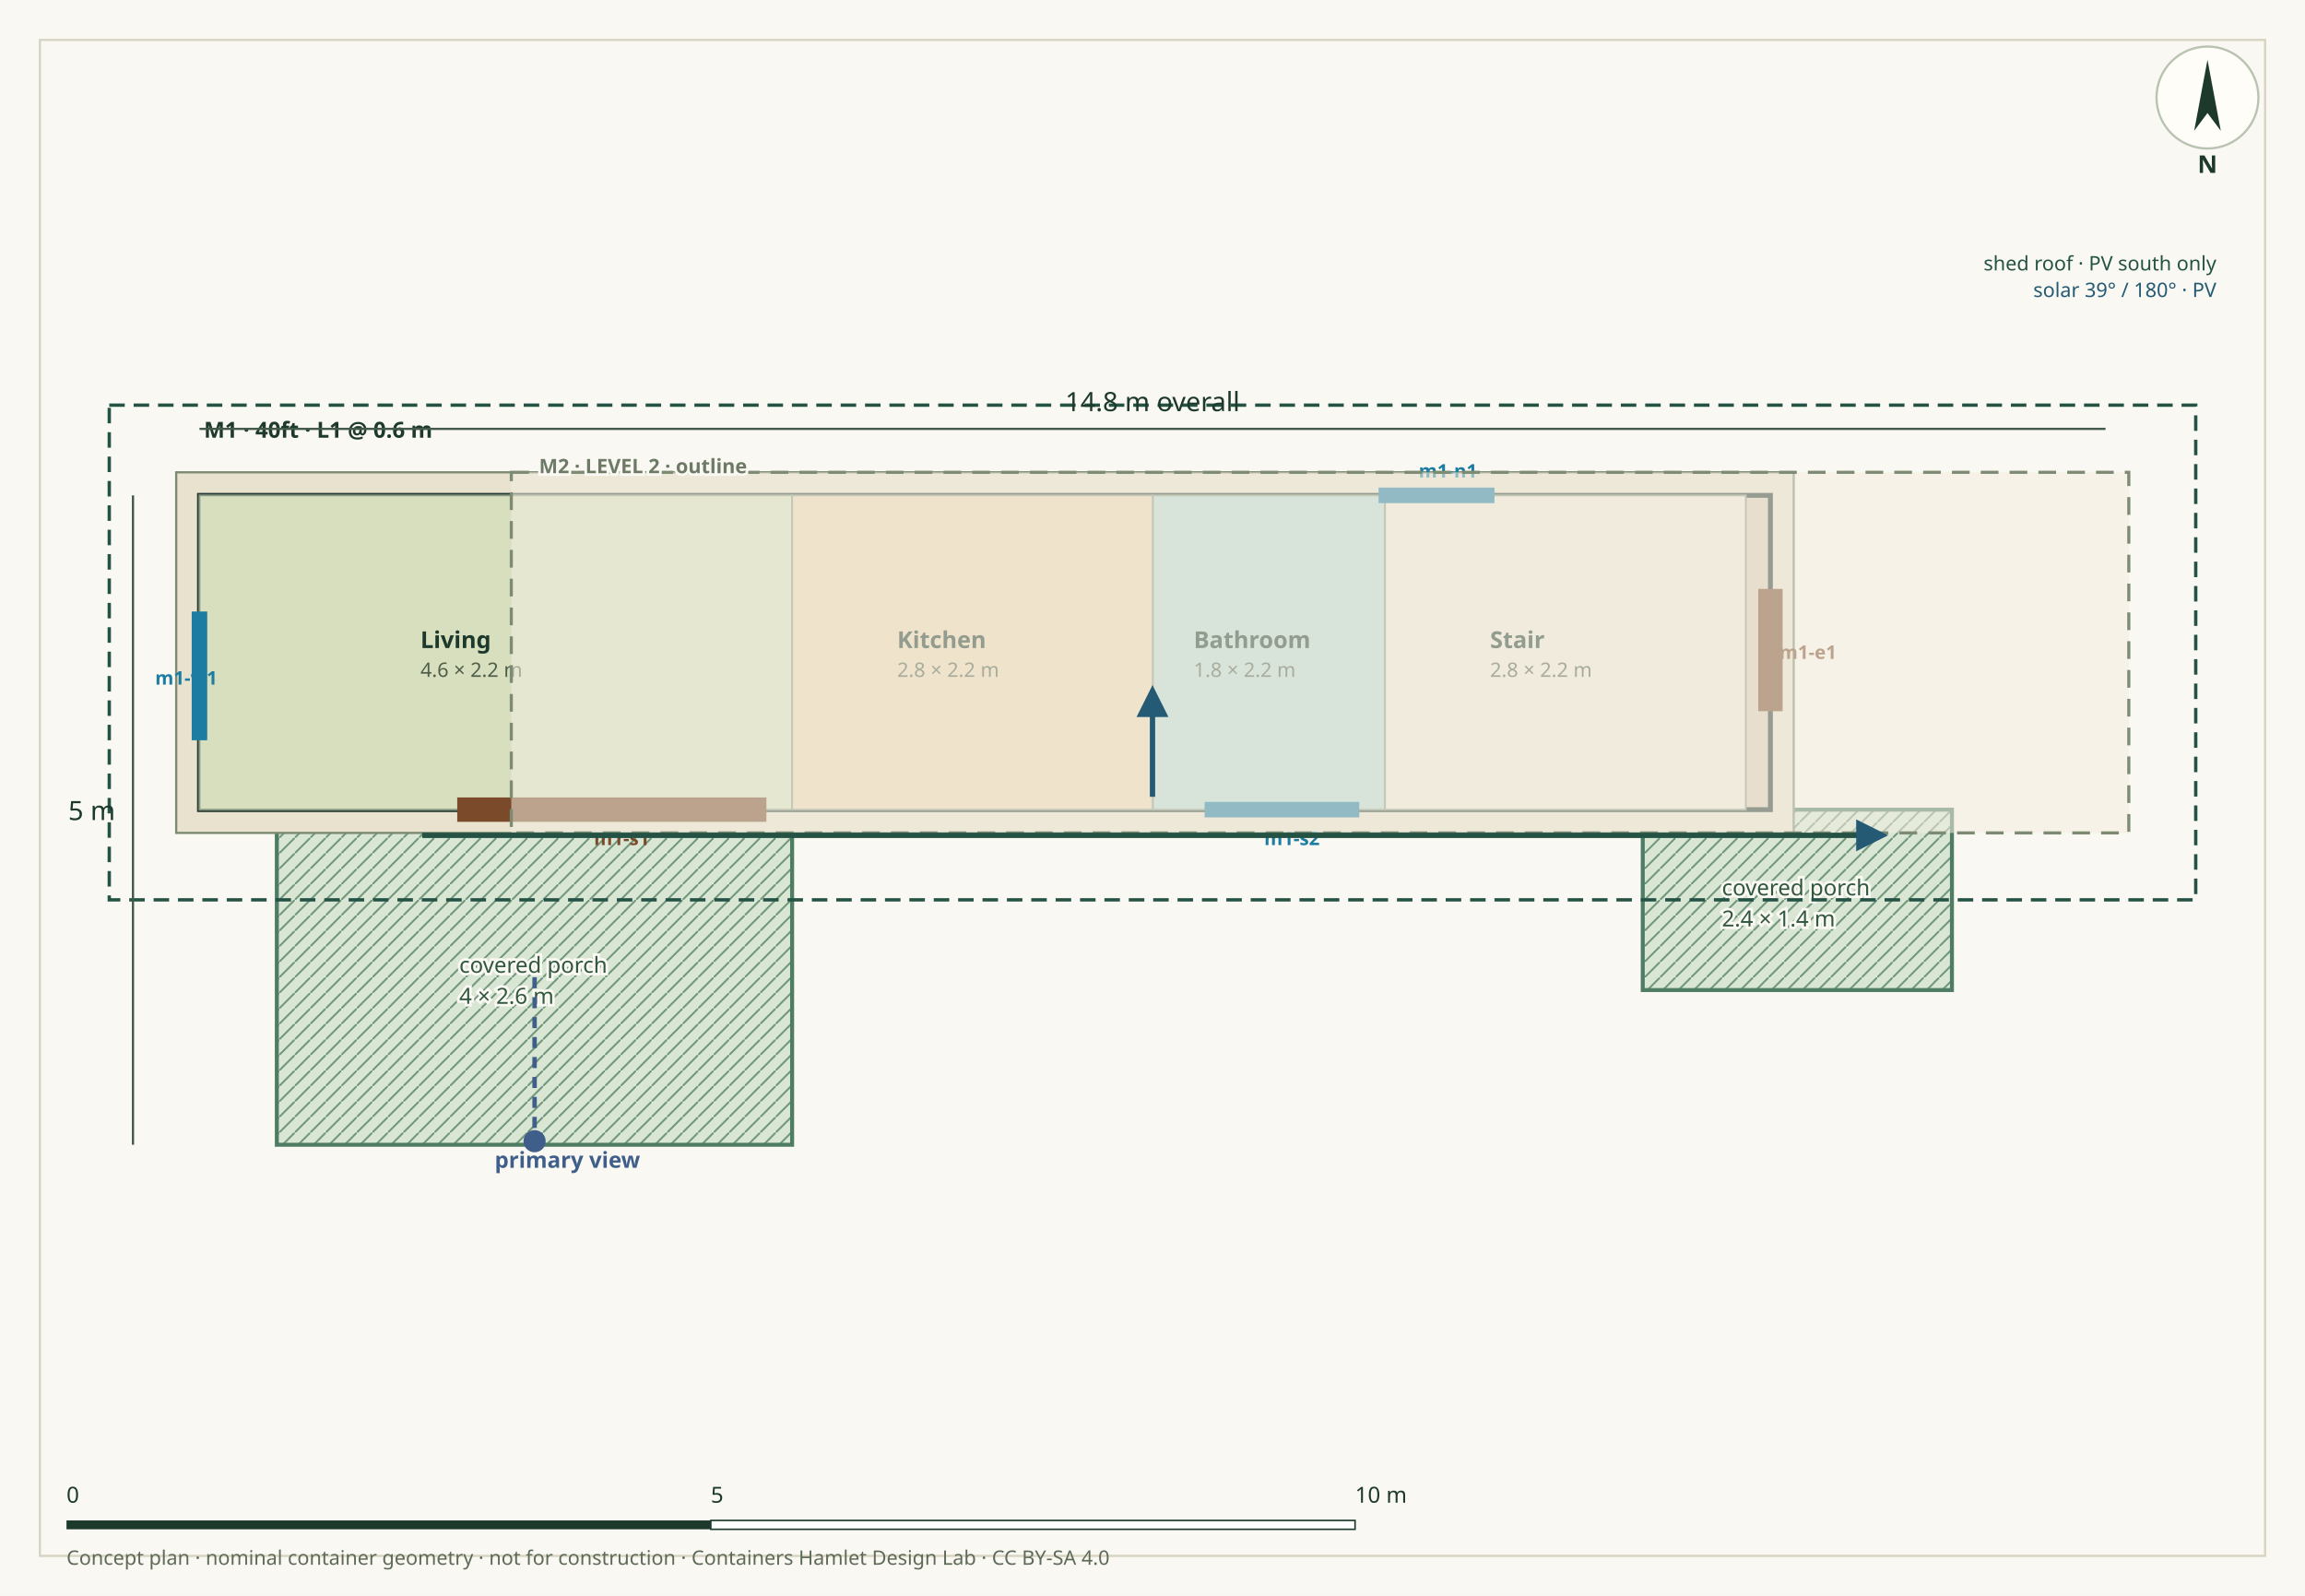
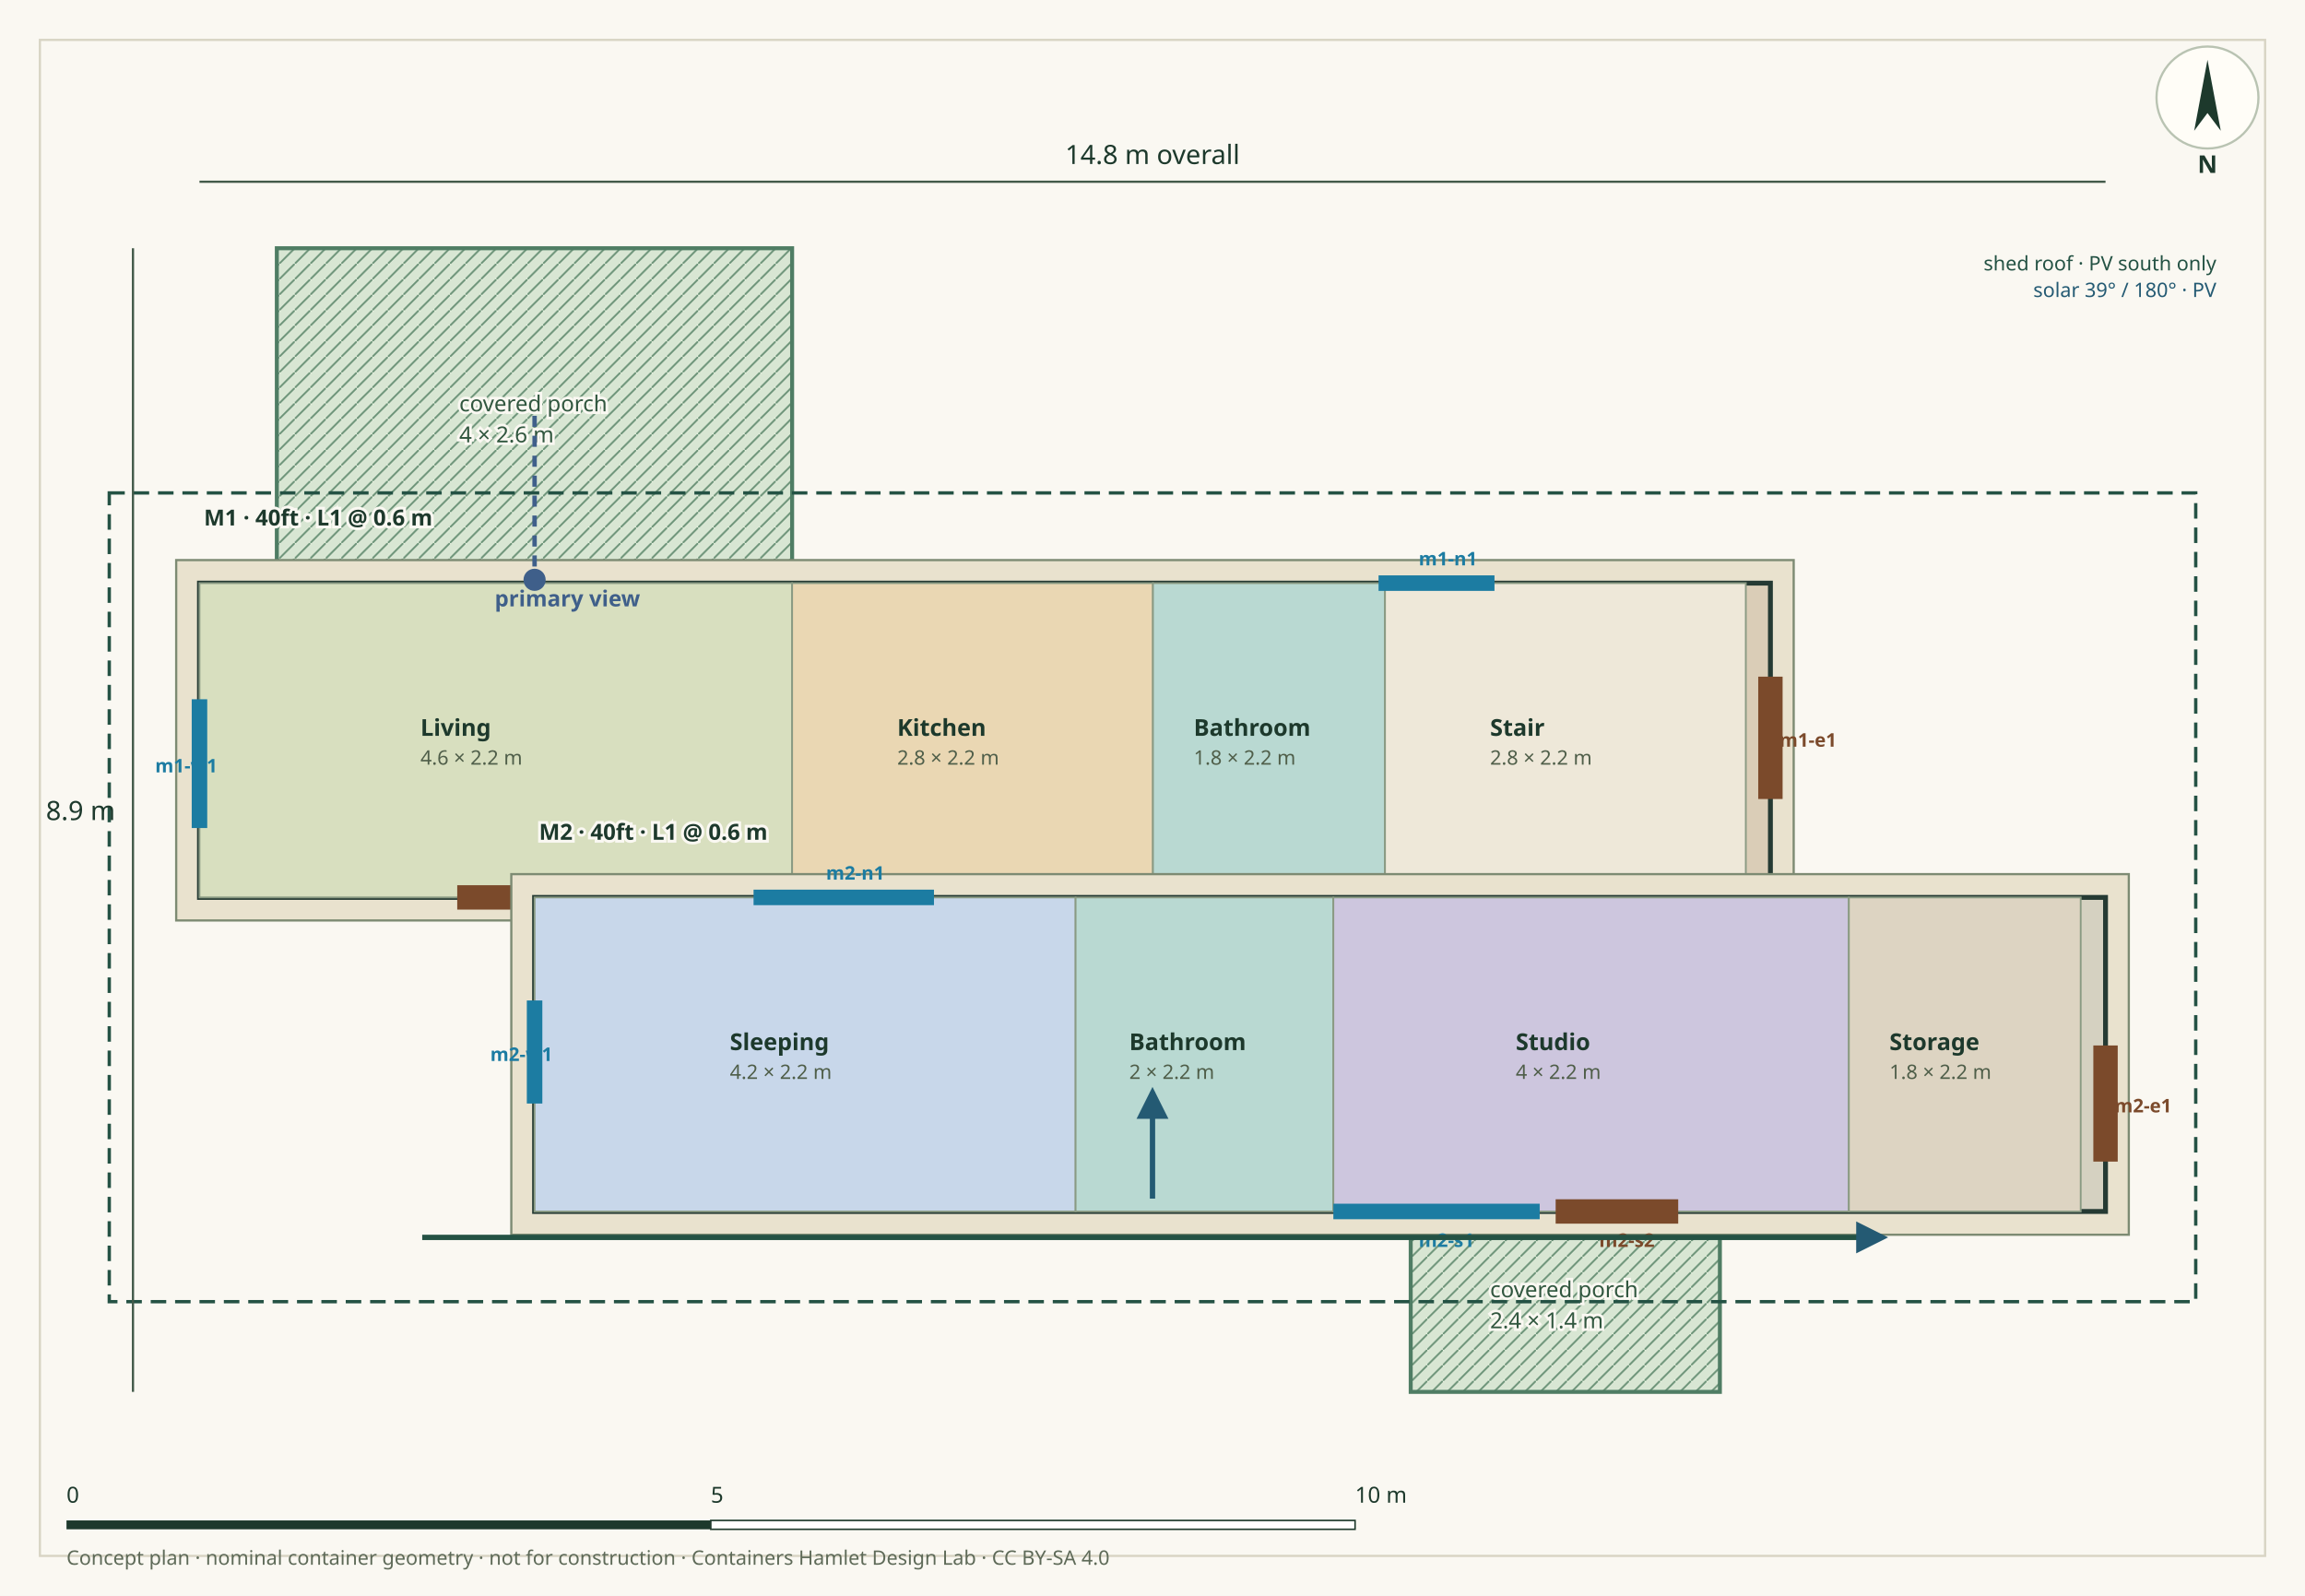
<svg xmlns="http://www.w3.org/2000/svg" viewBox="0 0 1040 720" role="img" aria-labelledby="concept-hamlet-offset-stack-plan-t concept-hamlet-offset-stack-plan-d" data-plan-scale="58.1" data-plan-width="1040">
  <defs>
    <marker id="concept-hamlet-offset-stack-plan-arrow" markerWidth="6" markerHeight="6" refX="5" refY="3" orient="auto">
      <path d="M0 0L6 3L0 6Z" fill="#245a73" />
    </marker>
    <pattern id="concept-hamlet-offset-stack-plan-porch" width="7" height="7" patternUnits="userSpaceOnUse">
      <rect width="7" height="7" fill="#d8e6d3" />
      <path d="M0 7L7 0" stroke="#6b9277" stroke-width="0.8" />
    </pattern>
    <pattern id="concept-hamlet-offset-stack-plan-deck" width="9" height="5" patternUnits="userSpaceOnUse">
      <rect width="9" height="5" fill="#d9c3a1" />
      <path d="M0 2.5H9" stroke="#9a7750" stroke-width="0.7" />
    </pattern>
    <pattern id="concept-hamlet-offset-stack-plan-link" width="6" height="6" patternUnits="userSpaceOnUse">
      <rect width="6" height="6" fill="#e4d7bf" />
      <path d="M0 6L6 0" stroke="#9a8765" stroke-width="0.7" />
    </pattern>
  </defs>
  <rect width="1040" height="720" fill="#faf8f2" />
  <rect x="18" y="18" width="1004" height="684" fill="none" stroke="#d8d4c4" stroke-width="1" />
-   <path d="M124.9 365.3L357.4 365.3L357.4 516.5L124.9 516.5Z" fill="url(#concept-hamlet-offset-stack-plan-porch)" stroke="#4f7d64" stroke-width="1.8" />
-   <path d="M741.2 365.3L880.7 365.3L880.7 446.7L741.2 446.7Z" fill="url(#concept-hamlet-offset-stack-plan-porch)" stroke="#4f7d64" stroke-width="1.8" />
-   <path d="M79.5 213.1L809.3 213.1L809.3 375.8L79.5 375.8Z" fill="#e9e2ce" stroke="#7d8b73" stroke-width="1" />
-   <path d="M90 223.5L798.8 223.5L798.8 365.3L90 365.3Z" fill="#9a7350" fill-opacity="0.18" stroke="#253a33" stroke-width="2.2" />
-   <path d="M90 223.5L357.4 223.5L357.4 365.3L90 365.3Z" fill="#d8dfbf" stroke="#8a9a83" stroke-width="0.8" />
-   <g transform="rotate(0 223.7 294.4)">
-     <text x="189.7" y="292.4" font-size="10.5" font-family="system-ui, sans-serif" fill="#1d392c" font-weight="700">Living</text>
-     <text x="189.7" y="305.4" font-size="9" font-family="system-ui, sans-serif" fill="#4f5e49">4.6 × 2.2 m</text>
+   <path d="M124.9 112L357.4 112L357.4 263.1L124.9 263.1Z" fill="url(#concept-hamlet-offset-stack-plan-porch)" stroke="#4f7d64" stroke-width="1.8" />
+   <path d="M636.5 546.6L776 546.6L776 628L636.5 628Z" fill="url(#concept-hamlet-offset-stack-plan-porch)" stroke="#4f7d64" stroke-width="1.8" />
+   <path d="M79.5 252.7L809.3 252.7L809.3 415.3L79.5 415.3Z" fill="#e9e2ce" stroke="#7d8b73" stroke-width="1" />
+   <path d="M90 263.1L798.8 263.1L798.8 404.9L90 404.9Z" fill="#9a7350" fill-opacity="0.18" stroke="#253a33" stroke-width="2.2" />
+   <path d="M90 263.1L357.4 263.1L357.4 404.9L90 404.9Z" fill="#d8dfbf" stroke="#8a9a83" stroke-width="0.8" />
+   <g transform="rotate(0 223.7 334)">
+     <text x="189.7" y="332" font-size="10.5" font-family="system-ui, sans-serif" fill="#1d392c" font-weight="700">Living</text>
+     <text x="189.7" y="345" font-size="9" font-family="system-ui, sans-serif" fill="#4f5e49">4.6 × 2.2 m</text>
  </g>
-   <path d="M357.4 223.5L520.2 223.5L520.2 365.3L357.4 365.3Z" fill="#ead7b3" stroke="#8a9a83" stroke-width="0.8" />
-   <g transform="rotate(0 438.8 294.4)">
-     <text x="404.8" y="292.4" font-size="10.5" font-family="system-ui, sans-serif" fill="#1d392c" font-weight="700">Kitchen</text>
-     <text x="404.8" y="305.4" font-size="9" font-family="system-ui, sans-serif" fill="#4f5e49">2.8 × 2.2 m</text>
+   <path d="M357.4 263.1L520.2 263.1L520.2 404.9L357.4 404.9Z" fill="#ead7b3" stroke="#8a9a83" stroke-width="0.8" />
+   <g transform="rotate(0 438.8 334)">
+     <text x="404.8" y="332" font-size="10.5" font-family="system-ui, sans-serif" fill="#1d392c" font-weight="700">Kitchen</text>
+     <text x="404.8" y="345" font-size="9" font-family="system-ui, sans-serif" fill="#4f5e49">2.8 × 2.2 m</text>
  </g>
-   <path d="M520.2 223.5L624.9 223.5L624.9 365.3L520.2 365.3Z" fill="#b9d9d2" stroke="#8a9a83" stroke-width="0.8" />
-   <g transform="rotate(0 572.6 294.4)">
-     <text x="538.6" y="292.4" font-size="10.5" font-family="system-ui, sans-serif" fill="#1d392c" font-weight="700">Bathroom</text>
-     <text x="538.6" y="305.4" font-size="9" font-family="system-ui, sans-serif" fill="#4f5e49">1.8 × 2.2 m</text>
+   <path d="M520.2 263.1L624.9 263.1L624.9 404.9L520.2 404.9Z" fill="#b9d9d2" stroke="#8a9a83" stroke-width="0.8" />
+   <g transform="rotate(0 572.6 334)">
+     <text x="538.6" y="332" font-size="10.5" font-family="system-ui, sans-serif" fill="#1d392c" font-weight="700">Bathroom</text>
+     <text x="538.6" y="345" font-size="9" font-family="system-ui, sans-serif" fill="#4f5e49">1.8 × 2.2 m</text>
  </g>
-   <path d="M624.9 223.5L787.7 223.5L787.7 365.3L624.9 365.3Z" fill="#eee8d9" stroke="#8a9a83" stroke-width="0.8" />
-   <g transform="rotate(0 706.3 294.4)">
-     <text x="672.3" y="292.4" font-size="10.5" font-family="system-ui, sans-serif" fill="#1d392c" font-weight="700">Stair</text>
-     <text x="672.3" y="305.4" font-size="9" font-family="system-ui, sans-serif" fill="#4f5e49">2.8 × 2.2 m</text>
+   <path d="M624.9 263.1L787.7 263.1L787.7 404.9L624.9 404.9Z" fill="#eee8d9" stroke="#8a9a83" stroke-width="0.8" />
+   <g transform="rotate(0 706.3 334)">
+     <text x="672.3" y="332" font-size="10.5" font-family="system-ui, sans-serif" fill="#1d392c" font-weight="700">Stair</text>
+     <text x="672.3" y="345" font-size="9" font-family="system-ui, sans-serif" fill="#4f5e49">2.8 × 2.2 m</text>
  </g>
-   <line x1="622" y1="223.5" x2="674.3" y2="223.5" stroke="#1c7ca2" stroke-width="7" stroke-linecap="butt" />
-   <text x="640.1" y="215.5" font-size="8.5" font-family="system-ui, sans-serif" fill="#1c7ca2" font-weight="700">m1-n1</text>
-   <line x1="206.3" y1="365.3" x2="345.8" y2="365.3" stroke="#7b4a2b" stroke-width="11" stroke-linecap="butt" />
-   <text x="268" y="381.3" font-size="8.5" font-family="system-ui, sans-serif" fill="#7b4a2b" font-weight="700">m1-s1</text>
-   <line x1="543.5" y1="365.3" x2="613.3" y2="365.3" stroke="#1c7ca2" stroke-width="7" stroke-linecap="butt" />
-   <text x="570.4" y="381.3" font-size="8.5" font-family="system-ui, sans-serif" fill="#1c7ca2" font-weight="700">m1-s2</text>
-   <line x1="798.8" y1="265.7" x2="798.8" y2="320.9" stroke="#7b4a2b" stroke-width="11" stroke-linecap="butt" />
-   <text x="802.8" y="297.3" font-size="8.5" font-family="system-ui, sans-serif" fill="#7b4a2b" font-weight="700">m1-e1</text>
-   <line x1="90" y1="275.9" x2="90" y2="334" stroke="#1c7ca2" stroke-width="7" stroke-linecap="butt" />
-   <text x="70" y="308.9" font-size="8.5" font-family="system-ui, sans-serif" fill="#1c7ca2" font-weight="700">m1-w1</text>
-   <text x="92" y="197.5" font-size="10" font-family="system-ui, sans-serif" fill="#1d392c" font-weight="800" stroke="#faf8f2" stroke-width="2.6" paint-order="stroke">M1 · 40ft · L1 @ 0.6 m</text>
-   <path class="plan-module-hit" data-module-id="m1" d="M90 223.5L798.8 223.5L798.8 365.3L90 365.3Z" fill="transparent" pointer-events="all" tabindex="0" role="button" aria-pressed="false" aria-describedby="plan-keyboard-help" aria-label="Module m1, 40ft, level 1, base elevation 0.6 metres, at 0, 0 metres. Select, then drag or use arrow keys to move; R rotates." />
-   <path d="M230.7 213.1L960.5 213.1L960.5 375.8L230.7 375.8Z" fill="#f1ecdf" fill-opacity="0.55" stroke="#7d8b73" stroke-width="1.4" stroke-dasharray="8 5" />
-   <path class="plan-module-hit" data-module-id="m2" d="M241.2 223.5L950 223.5L950 365.3L241.2 365.3Z" fill="transparent" pointer-events="all" tabindex="0" role="button" aria-pressed="false" aria-describedby="plan-keyboard-help" aria-label="Module m2, 40ft, level 2, shown as a muted outline because another level is being edited." />
-   <text x="207.2" y="438.9" font-size="10" font-family="system-ui, sans-serif" fill="#31573f" stroke="#faf8f2" stroke-width="2.4" paint-order="stroke">covered porch</text>
-   <text x="207.2" y="452.9" font-size="10" font-family="system-ui, sans-serif" fill="#31573f" stroke="#faf8f2" stroke-width="2.4" paint-order="stroke">4 × 2.6 m</text>
-   <text x="776.9" y="404" font-size="10" font-family="system-ui, sans-serif" fill="#31573f" stroke="#faf8f2" stroke-width="2.4" paint-order="stroke">covered porch</text>
-   <text x="776.9" y="418" font-size="10" font-family="system-ui, sans-serif" fill="#31573f" stroke="#faf8f2" stroke-width="2.4" paint-order="stroke">2.4 × 1.4 m</text>
-   <text x="243.2" y="213.5" font-size="9" font-family="system-ui, sans-serif" fill="#6c7a66" font-weight="700" stroke="#faf8f2" stroke-width="2.4" paint-order="stroke">M2 · LEVEL 2 · outline</text>
-   <path d="M49.3 182.8L990.7 182.8L990.7 406L49.3 406Z" fill="none" stroke="#245244" stroke-width="1.5" stroke-dasharray="7 4" />
-   <line x1="190.5" y1="376.9" x2="849.5" y2="376.9" stroke="#245244" stroke-width="2.4" marker-end="url(#concept-hamlet-offset-stack-plan-arrow)" />
-   <line x1="520" y1="359.5" x2="520" y2="311.5" stroke="#245a73" stroke-width="2.4" marker-end="url(#concept-hamlet-offset-stack-plan-arrow)" />
+   <line x1="622" y1="263.1" x2="674.3" y2="263.1" stroke="#1c7ca2" stroke-width="7" stroke-linecap="butt" />
+   <text x="640.1" y="255.1" font-size="8.5" font-family="system-ui, sans-serif" fill="#1c7ca2" font-weight="700">m1-n1</text>
+   <line x1="206.3" y1="404.9" x2="345.8" y2="404.9" stroke="#7b4a2b" stroke-width="11" stroke-linecap="butt" />
+   <text x="268" y="420.9" font-size="8.5" font-family="system-ui, sans-serif" fill="#7b4a2b" font-weight="700">m1-s1</text>
+   <line x1="543.5" y1="404.9" x2="613.3" y2="404.9" stroke="#1c7ca2" stroke-width="7" stroke-linecap="butt" />
+   <text x="570.4" y="420.9" font-size="8.5" font-family="system-ui, sans-serif" fill="#1c7ca2" font-weight="700">m1-s2</text>
+   <line x1="798.8" y1="305.3" x2="798.8" y2="360.5" stroke="#7b4a2b" stroke-width="11" stroke-linecap="butt" />
+   <text x="802.8" y="336.9" font-size="8.5" font-family="system-ui, sans-serif" fill="#7b4a2b" font-weight="700">m1-e1</text>
+   <line x1="90" y1="315.5" x2="90" y2="373.6" stroke="#1c7ca2" stroke-width="7" stroke-linecap="butt" />
+   <text x="70" y="348.5" font-size="8.5" font-family="system-ui, sans-serif" fill="#1c7ca2" font-weight="700">m1-w1</text>
+   <text x="92" y="237.1" font-size="10" font-family="system-ui, sans-serif" fill="#1d392c" font-weight="800" stroke="#faf8f2" stroke-width="2.6" paint-order="stroke">M1 · 40ft · L1 @ 0.6 m</text>
+   <path class="plan-module-hit" data-module-id="m1" d="M90 263.1L798.8 263.1L798.8 404.9L90 404.9Z" fill="transparent" pointer-events="all" tabindex="0" role="button" aria-pressed="false" aria-describedby="plan-keyboard-help" aria-label="Module m1, 40ft, level 1, base elevation 0.6 metres, at 0, 0 metres. Select, then drag or use arrow keys to move; R rotates." />
+   <path d="M230.7 394.4L960.5 394.4L960.5 557.1L230.7 557.1Z" fill="#e9e2ce" stroke="#7d8b73" stroke-width="1" />
+   <path d="M241.2 404.9L950 404.9L950 546.6L241.2 546.6Z" fill="#7d8587" fill-opacity="0.18" stroke="#253a33" stroke-width="2.2" />
+   <path d="M241.2 404.9L485.3 404.9L485.3 546.6L241.2 546.6Z" fill="#c8d7ea" stroke="#8a9a83" stroke-width="0.8" />
+   <g transform="rotate(0 363.3 475.8)">
+     <text x="329.3" y="473.8" font-size="10.5" font-family="system-ui, sans-serif" fill="#1d392c" font-weight="700">Sleeping</text>
+     <text x="329.3" y="486.8" font-size="9" font-family="system-ui, sans-serif" fill="#4f5e49">4.2 × 2.2 m</text>
+   </g>
+   <path d="M485.3 404.9L601.6 404.9L601.6 546.6L485.3 546.6Z" fill="#b9d9d2" stroke="#8a9a83" stroke-width="0.8" />
+   <g transform="rotate(0 543.5 475.8)">
+     <text x="509.5" y="473.8" font-size="10.5" font-family="system-ui, sans-serif" fill="#1d392c" font-weight="700">Bathroom</text>
+     <text x="509.5" y="486.8" font-size="9" font-family="system-ui, sans-serif" fill="#4f5e49">2 × 2.2 m</text>
+   </g>
+   <path d="M601.6 404.9L834.2 404.9L834.2 546.6L601.6 546.6Z" fill="#cdc6de" stroke="#8a9a83" stroke-width="0.8" />
+   <g transform="rotate(0 717.9 475.8)">
+     <text x="683.9" y="473.8" font-size="10.5" font-family="system-ui, sans-serif" fill="#1d392c" font-weight="700">Studio</text>
+     <text x="683.9" y="486.8" font-size="9" font-family="system-ui, sans-serif" fill="#4f5e49">4 × 2.2 m</text>
+   </g>
+   <path d="M834.2 404.9L938.8 404.9L938.8 546.6L834.2 546.6Z" fill="#ddd4c2" stroke="#8a9a83" stroke-width="0.8" />
+   <g transform="rotate(0 886.5 475.8)">
+     <text x="852.5" y="473.8" font-size="10.5" font-family="system-ui, sans-serif" fill="#1d392c" font-weight="700">Storage</text>
+     <text x="852.5" y="486.8" font-size="9" font-family="system-ui, sans-serif" fill="#4f5e49">1.8 × 2.2 m</text>
+   </g>
+   <line x1="340" y1="404.9" x2="421.4" y2="404.9" stroke="#1c7ca2" stroke-width="7" stroke-linecap="butt" />
+   <text x="372.7" y="396.9" font-size="8.5" font-family="system-ui, sans-serif" fill="#1c7ca2" font-weight="700">m2-n1</text>
+   <line x1="601.6" y1="546.6" x2="694.7" y2="546.6" stroke="#1c7ca2" stroke-width="7" stroke-linecap="butt" />
+   <text x="640.1" y="562.6" font-size="8.5" font-family="system-ui, sans-serif" fill="#1c7ca2" font-weight="700">m2-s1</text>
+   <line x1="950" y1="471.7" x2="950" y2="524.1" stroke="#7b4a2b" stroke-width="11" stroke-linecap="butt" />
+   <text x="954" y="501.9" font-size="8.5" font-family="system-ui, sans-serif" fill="#7b4a2b" font-weight="700">m2-e1</text>
+   <line x1="241.2" y1="451.4" x2="241.2" y2="497.9" stroke="#1c7ca2" stroke-width="7" stroke-linecap="butt" />
+   <text x="221.2" y="478.7" font-size="8.5" font-family="system-ui, sans-serif" fill="#1c7ca2" font-weight="700">m2-w1</text>
+   <line x1="701.9" y1="546.6" x2="757.2" y2="546.6" stroke="#7b4a2b" stroke-width="11" stroke-linecap="butt" />
+   <text x="721.5" y="562.6" font-size="8.5" font-family="system-ui, sans-serif" fill="#7b4a2b" font-weight="700">m2-s2</text>
+   <text x="243.2" y="378.9" font-size="10" font-family="system-ui, sans-serif" fill="#1d392c" font-weight="800" stroke="#faf8f2" stroke-width="2.6" paint-order="stroke">M2 · 40ft · L1 @ 0.6 m</text>
+   <path class="plan-module-hit" data-module-id="m2" d="M241.2 404.9L950 404.9L950 546.6L241.2 546.6Z" fill="transparent" pointer-events="all" tabindex="0" role="button" aria-pressed="false" aria-describedby="plan-keyboard-help" aria-label="Module m2, 40ft, level 1, base elevation 0.6 metres, at 2.6, 2.4 metres. Select, then drag or use arrow keys to move; R rotates." />
+   <text x="207.2" y="185.6" font-size="10" font-family="system-ui, sans-serif" fill="#31573f" stroke="#faf8f2" stroke-width="2.4" paint-order="stroke">covered porch</text>
+   <text x="207.2" y="199.6" font-size="10" font-family="system-ui, sans-serif" fill="#31573f" stroke="#faf8f2" stroke-width="2.4" paint-order="stroke">4 × 2.6 m</text>
+   <text x="672.3" y="585.3" font-size="10" font-family="system-ui, sans-serif" fill="#31573f" stroke="#faf8f2" stroke-width="2.4" paint-order="stroke">covered porch</text>
+   <text x="672.3" y="599.3" font-size="10" font-family="system-ui, sans-serif" fill="#31573f" stroke="#faf8f2" stroke-width="2.4" paint-order="stroke">2.4 × 1.4 m</text>
+   <path d="M49.3 222.4L990.7 222.4L990.7 587.3L49.3 587.3Z" fill="none" stroke="#245244" stroke-width="1.5" stroke-dasharray="7 4" />
+   <line x1="190.5" y1="558.3" x2="849.5" y2="558.3" stroke="#245244" stroke-width="2.4" marker-end="url(#concept-hamlet-offset-stack-plan-arrow)" />
+   <line x1="520" y1="540.8" x2="520" y2="492.8" stroke="#245a73" stroke-width="2.4" marker-end="url(#concept-hamlet-offset-stack-plan-arrow)" />
  <text x="1000" y="122" font-size="9" font-family="system-ui, sans-serif" text-anchor="end" fill="#245244" stroke="#faf8f2" stroke-width="2.4" paint-order="stroke">shed roof · PV south only</text>
  <text x="1000" y="134" font-size="9" font-family="system-ui, sans-serif" text-anchor="end" fill="#245a73" stroke="#faf8f2" stroke-width="2.4" paint-order="stroke">solar 39° / 180° · PV</text>
-   <line x1="90" y1="193.5" x2="950" y2="193.5" stroke="#435a4a" stroke-width="1" />
-   <text x="520" y="185.5" text-anchor="middle" font-size="12" font-family="system-ui, sans-serif" fill="#1d392c">14.8 m overall</text>
-   <line x1="60" y1="223.5" x2="60" y2="516.5" stroke="#435a4a" stroke-width="1" />
-   <text x="52" y="370" font-size="12" font-family="system-ui, sans-serif" fill="#1d392c" text-anchor="end">5 m</text>
-   <line x1="241.2" y1="440.9" x2="241.2" y2="514.9" stroke="#3f5f8a" stroke-width="2" stroke-dasharray="5 4" />
-   <circle cx="241.2" cy="514.9" r="5" fill="#3f5f8a" />
-   <text x="223.2" y="526.9" font-size="10" font-family="system-ui, sans-serif" fill="#3f5f8a" font-weight="700">primary view</text>
+   <line x1="90" y1="82" x2="950" y2="82" stroke="#435a4a" stroke-width="1" />
+   <text x="520" y="74" text-anchor="middle" font-size="12" font-family="system-ui, sans-serif" fill="#1d392c">14.8 m overall</text>
+   <line x1="60" y1="112" x2="60" y2="628" stroke="#435a4a" stroke-width="1" />
+   <text x="52" y="370" font-size="12" font-family="system-ui, sans-serif" fill="#1d392c" text-anchor="end">8.9 m</text>
+   <line x1="241.2" y1="187.6" x2="241.2" y2="261.6" stroke="#3f5f8a" stroke-width="2" stroke-dasharray="5 4" />
+   <circle cx="241.2" cy="261.6" r="5" fill="#3f5f8a" />
+   <text x="223.2" y="273.6" font-size="10" font-family="system-ui, sans-serif" fill="#3f5f8a" font-weight="700">primary view</text>
  <g aria-hidden="true">
    <circle cx="996" cy="44" r="23" fill="#fffdf7" stroke="#b9c3b2" />
    <path d="M996 27l6 32l-6 -8l-6 8z" fill="#1d392c" />
    <text x="996" y="78" text-anchor="middle" font-size="11" font-weight="700" font-family="system-ui, sans-serif" fill="#1d392c">N</text>
  </g>
  <g font-family="system-ui, sans-serif" font-size="10" fill="#1d392c">
    <rect x="30" y="686" width="290.7" height="4" fill="#1d392c" />
    <rect x="320.7" y="686" width="290.7" height="4" fill="#fff" stroke="#1d392c" stroke-width="0.7" />
    <text x="30" y="678">0</text>
    <text x="320.7" y="678">5</text>
    <text x="611.4" y="678">10 m</text>
  </g>
  <text x="30" y="706" font-family="system-ui, sans-serif" font-size="9" fill="#5e6a58">Concept plan · nominal container geometry · not for construction · Containers Hamlet Design Lab · CC BY-SA 4.0</text>
</svg>
